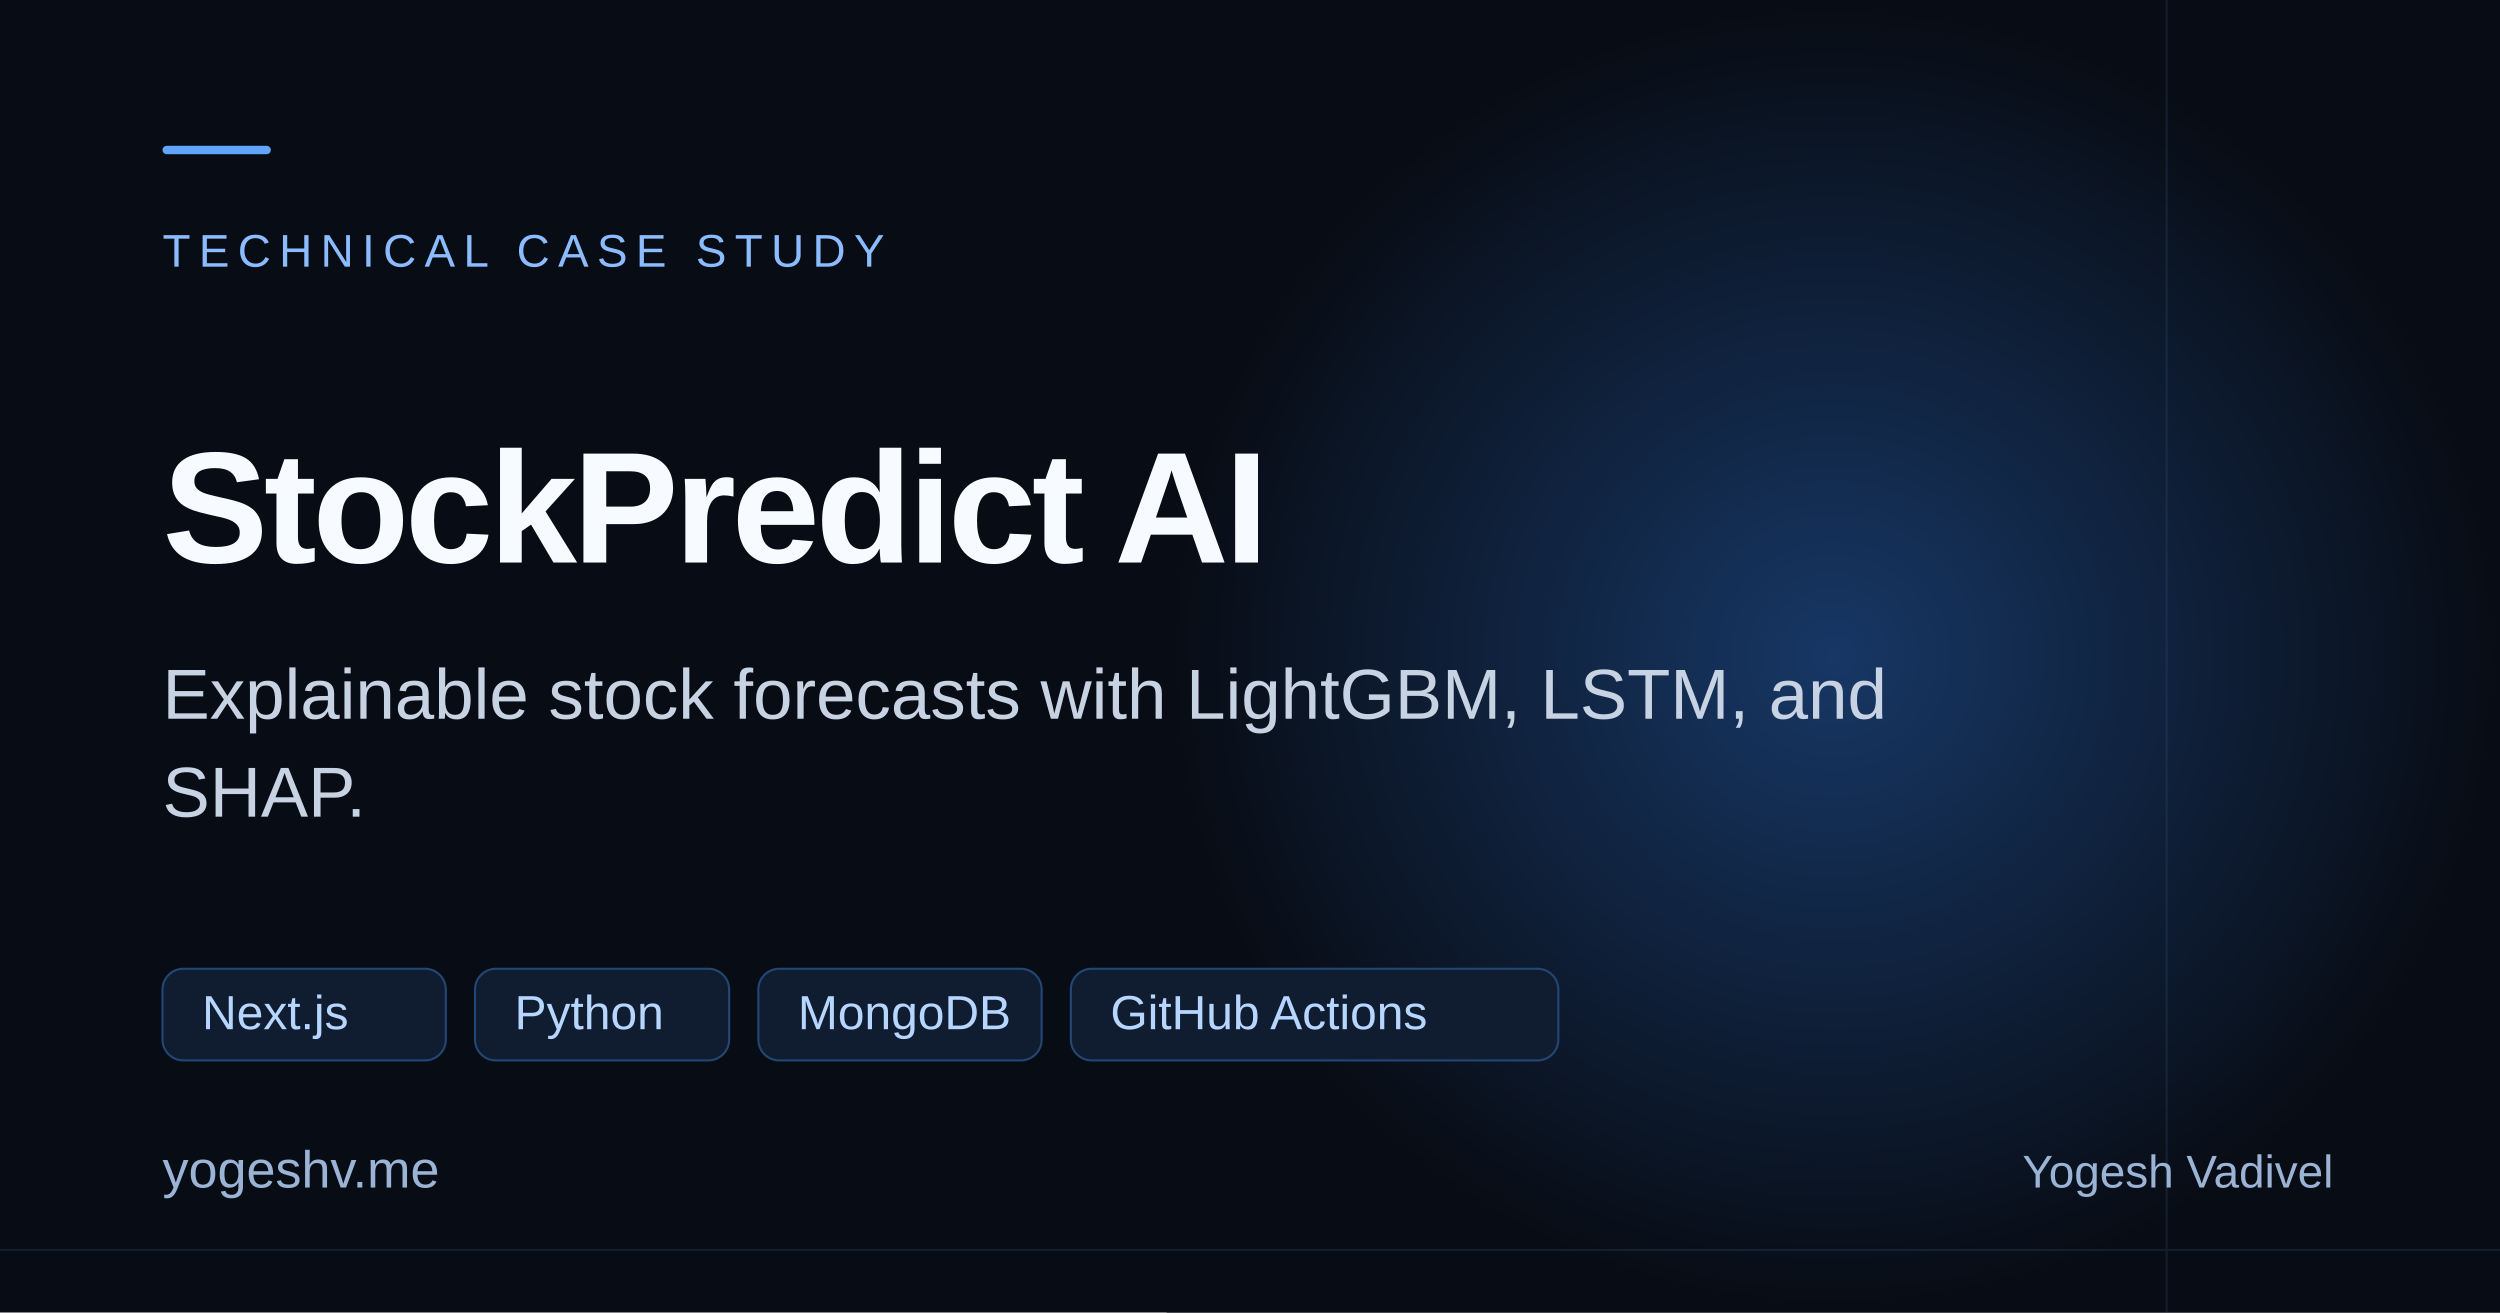
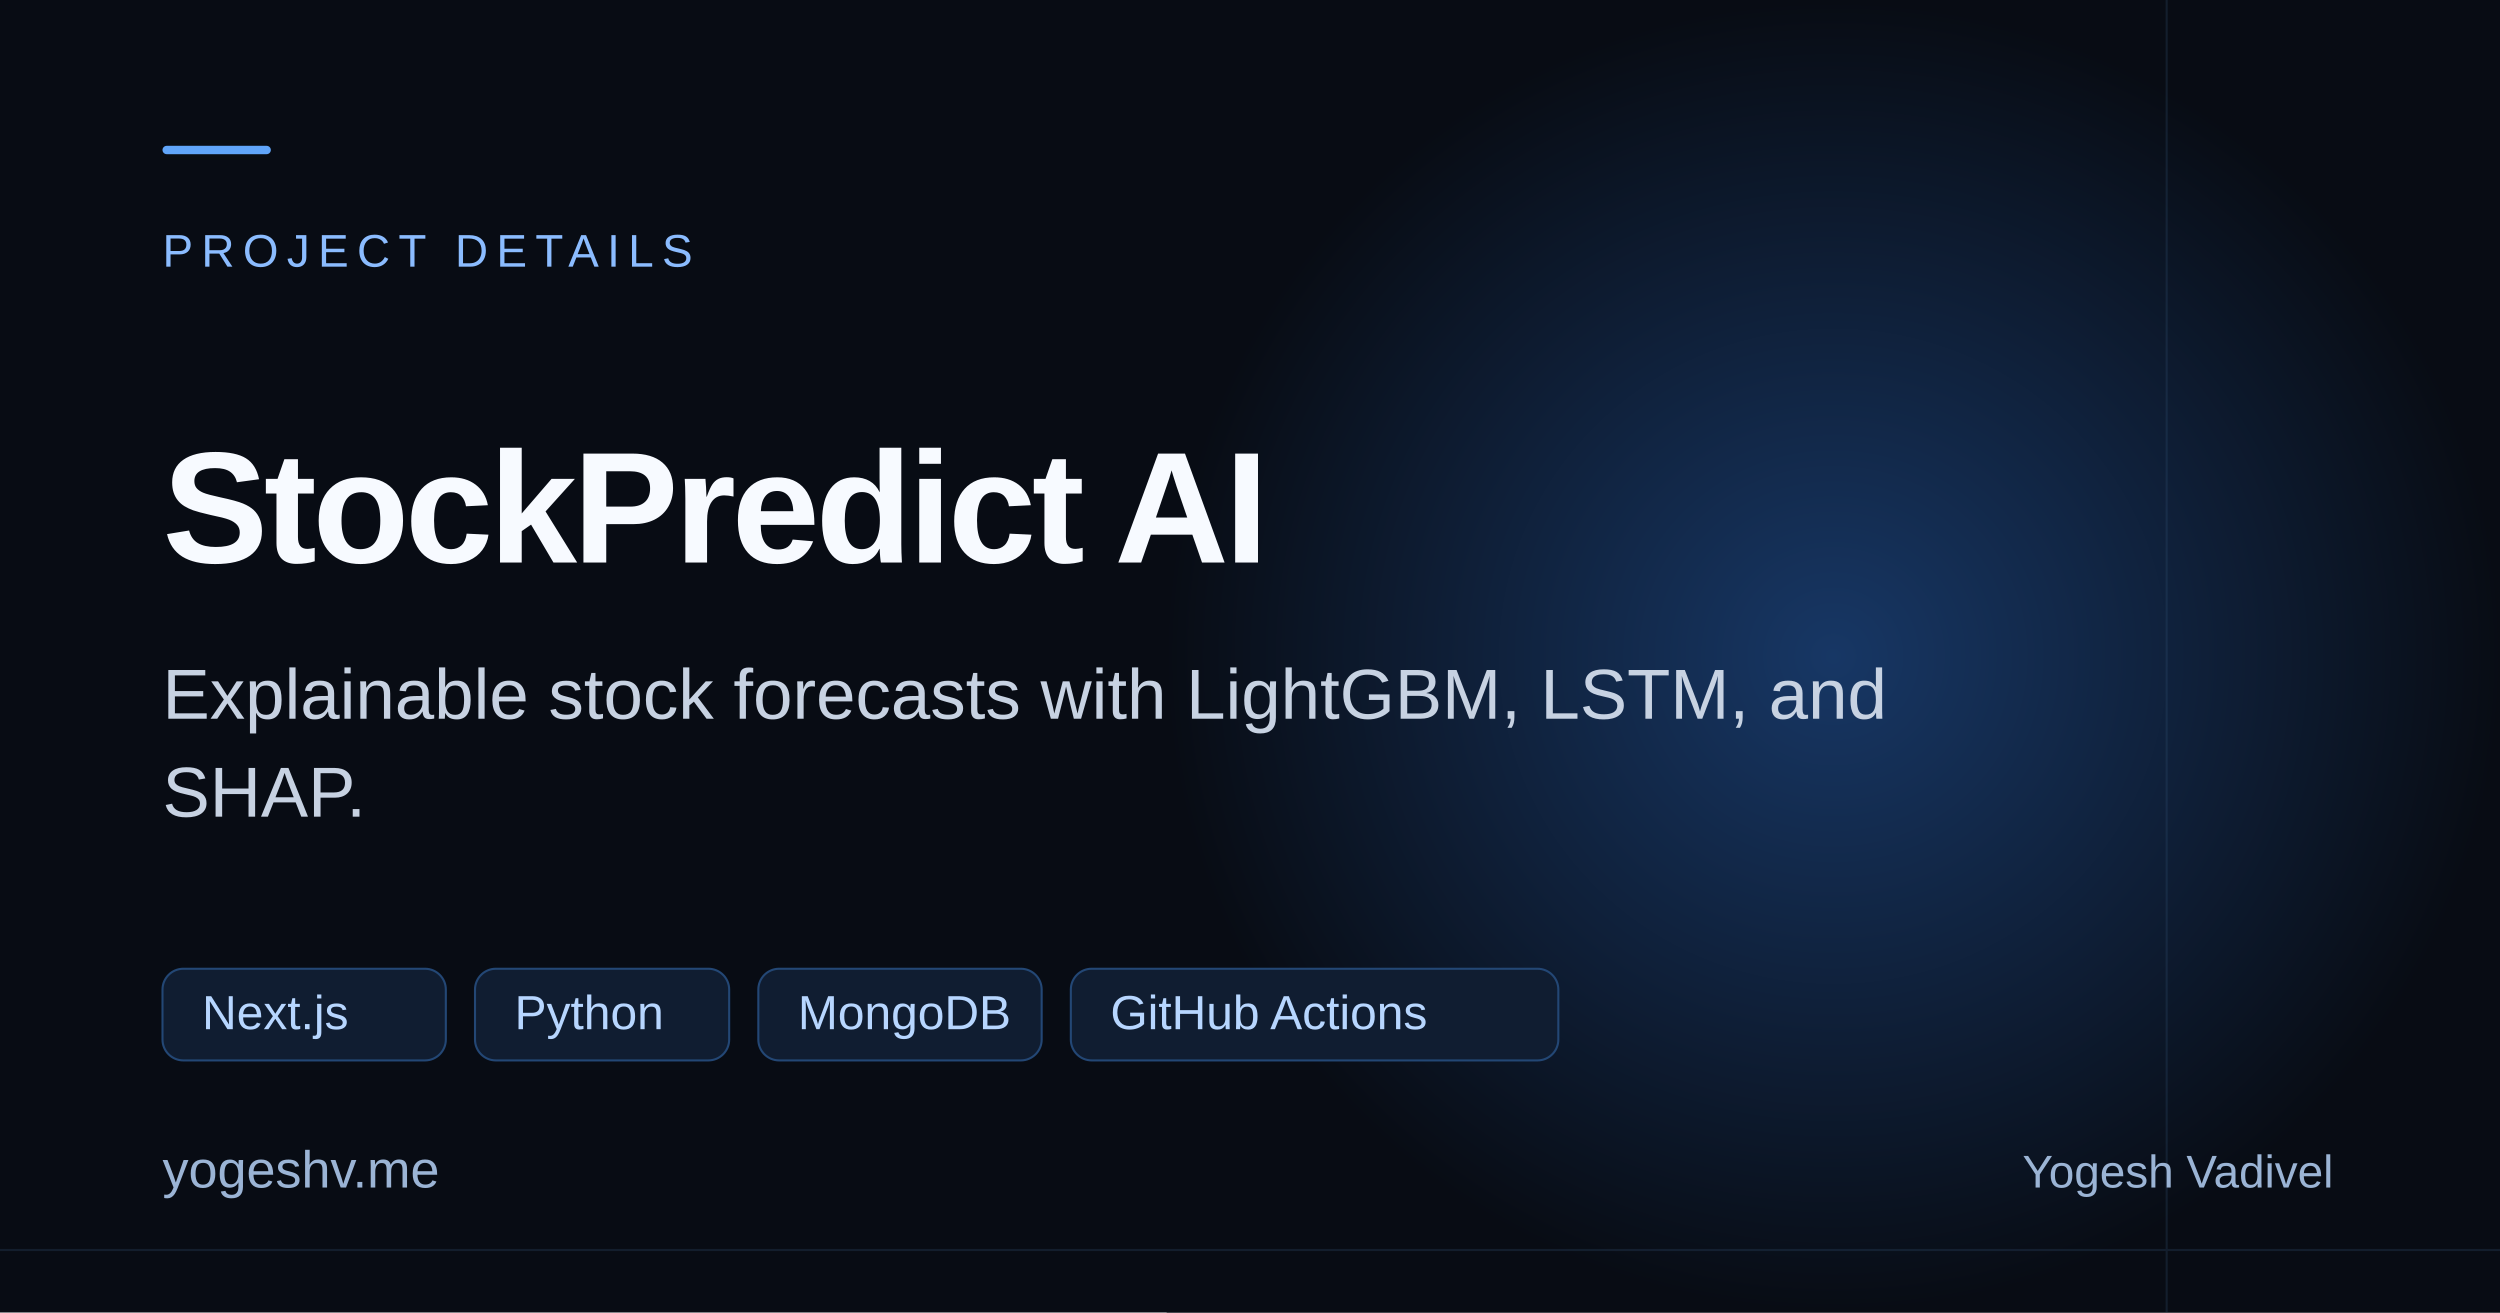
<svg xmlns="http://www.w3.org/2000/svg" width="1200" height="630" viewBox="0 0 1200 630" role="img" aria-label="StockPredict AI by Yogesh Vadivel">
  <defs>
    <radialGradient id="glow">
      <stop stop-color="#173765" />
      <stop offset="1" stop-color="#080c14" />
    </radialGradient>
  </defs>
  <rect width="1200" height="630" fill="#080c14" />
  <rect x="560" width="640" height="630" fill="url(#glow)" />
  <path d="M0 600H1200M1040 0V630" stroke="#355479" stroke-opacity=".25" />
  <rect x="78" y="70" width="52" height="4" rx="2" fill="#60a5fa" />
  <g font-family="Arial, sans-serif">
-     <text x="78" y="128" font-size="22" letter-spacing="4" fill="#8bbcff">TECHNICAL CASE STUDY</text>
+     <text x="78" y="128" font-size="22" letter-spacing="4" fill="#8bbcff">PROJECT DETAILS</text>
    <text x="78" y="270" font-size="76" font-weight="700" letter-spacing="-2" fill="#f7faff">StockPredict AI</text>
    <text x="78" y="345" font-size="34" fill="#c7d2e2">
      <tspan x="78" dy="0">Explainable stock forecasts with LightGBM, LSTM, and</tspan>
      <tspan x="78" dy="47">SHAP.</tspan>
    </text>
    <rect x="78" y="465" width="136" height="44" rx="10" fill="#101d31" stroke="#234775" />
    <text x="97" y="494" fill="#b7d6ff" font-size="23">Next.js</text>
    <rect x="228" y="465" width="122" height="44" rx="10" fill="#101d31" stroke="#234775" />
    <text x="247" y="494" fill="#b7d6ff" font-size="23">Python</text>
    <rect x="364" y="465" width="136" height="44" rx="10" fill="#101d31" stroke="#234775" />
    <text x="383" y="494" fill="#b7d6ff" font-size="23">MongoDB</text>
    <rect x="514" y="465" width="234" height="44" rx="10" fill="#101d31" stroke="#234775" />
    <text x="533" y="494" fill="#b7d6ff" font-size="23">GitHub Actions</text>
    <text x="78" y="570" font-size="25" fill="#9bb4d5">yogeshv.me</text>
    <text x="1120" y="570" text-anchor="end" font-size="22" fill="#9bb4d5">Yogesh Vadivel</text>
  </g>
</svg>
